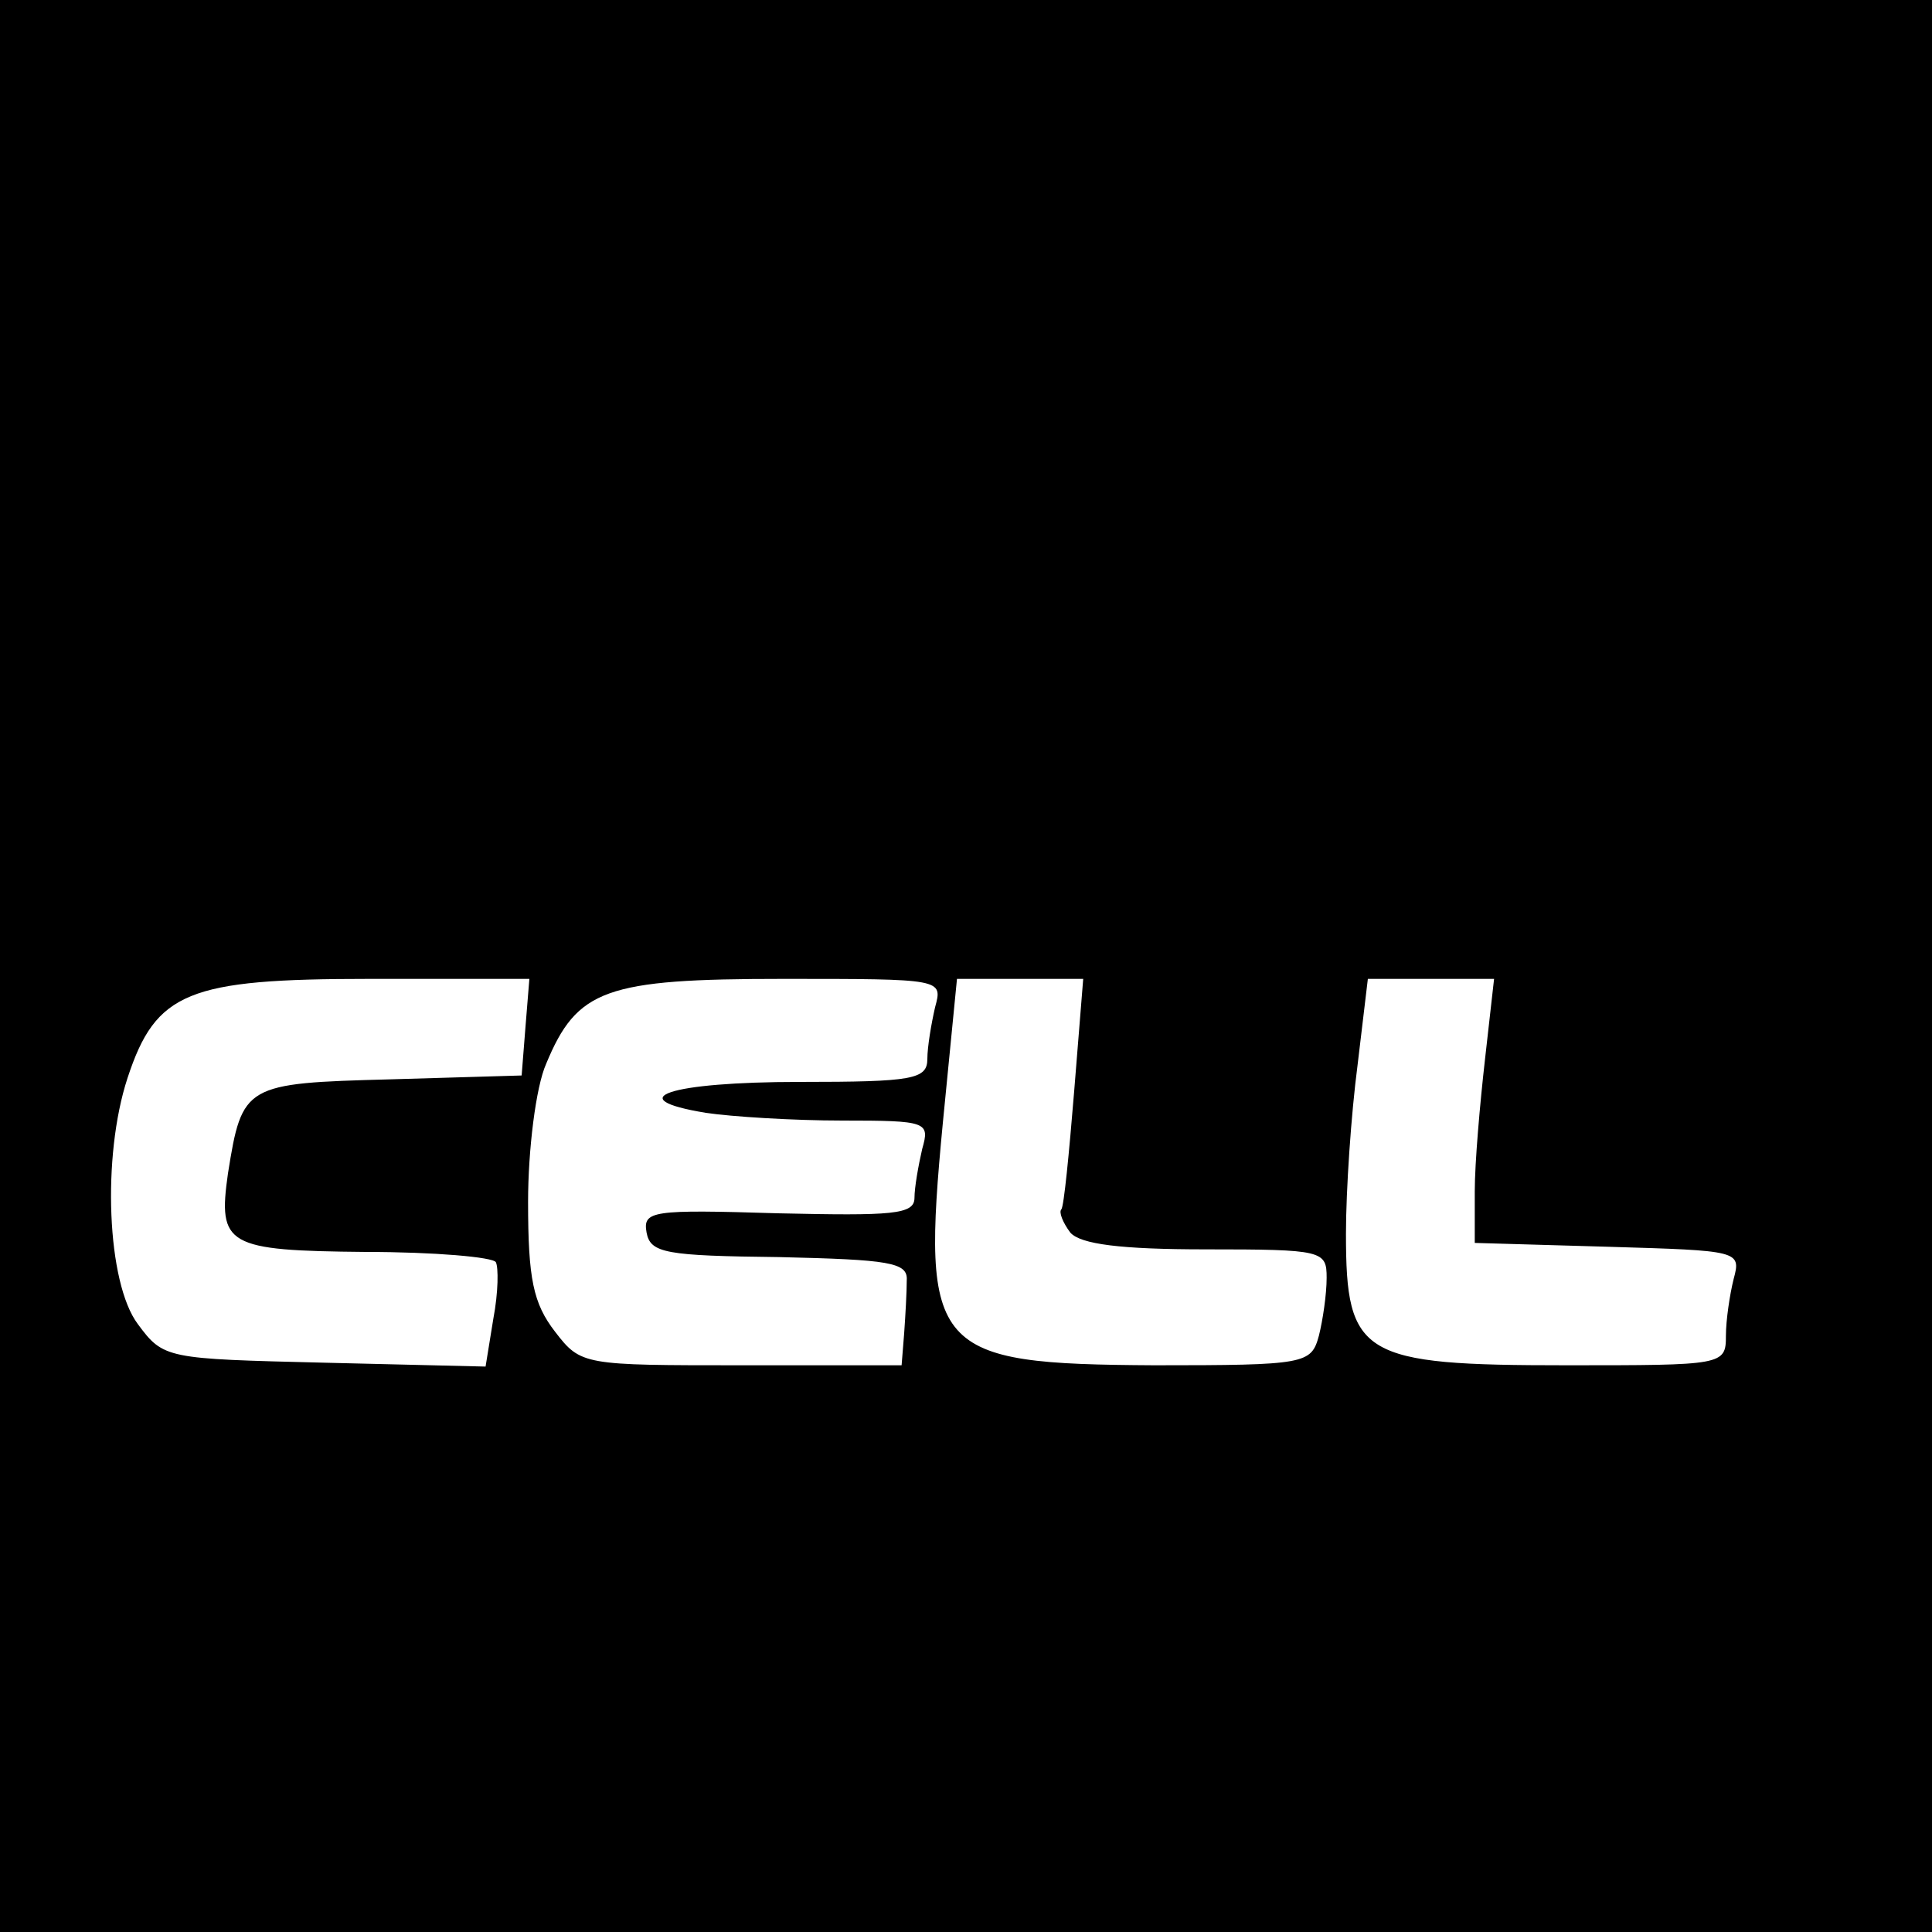
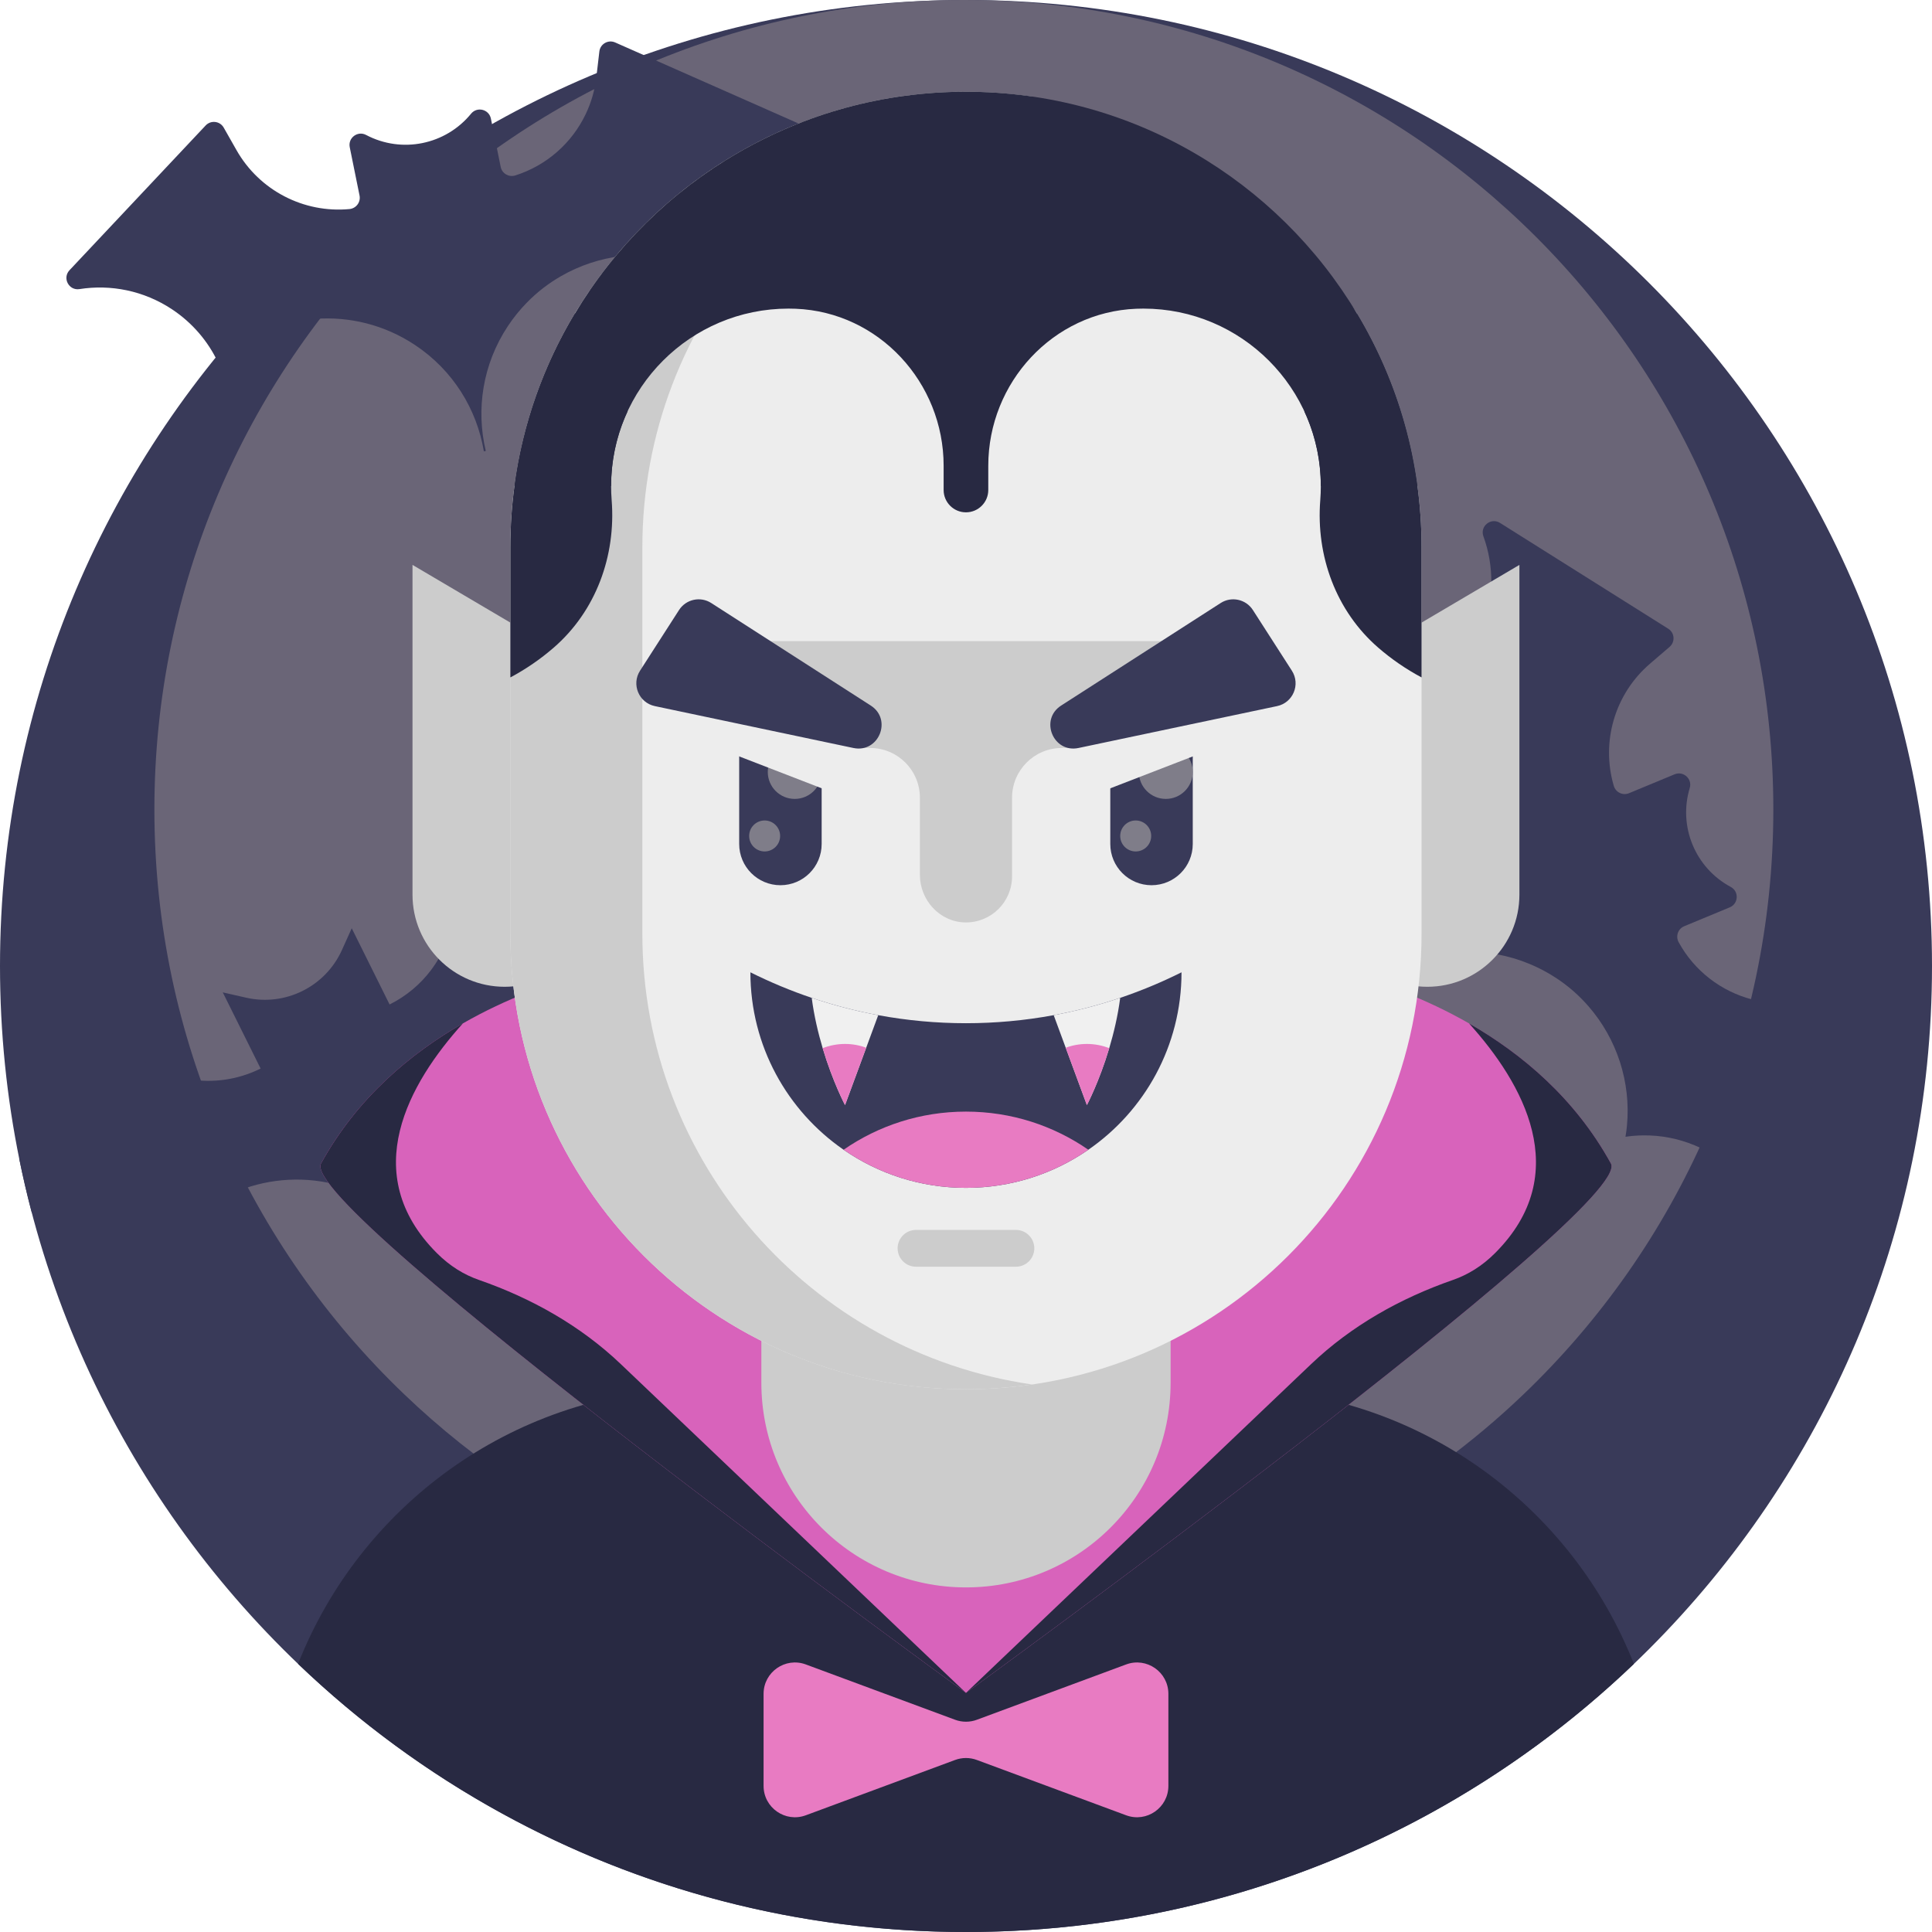
- <svg xmlns="http://www.w3.org/2000/svg" version="1.0" width="150pt" height="150pt" viewBox="0 0 150 150" preserveAspectRatio="xMidYMid meet">
-   <g transform="translate(0,150) scale(0.1,-0.1)" fill="#000000" stroke="none">
-     <path d="M0 750 l0 -750 750 0 750 0 0 750 0 750 -750 0 -750 0 0 -750z m408 -47 l-3 -38 -102 -3 c-113 -3 -115 -4 -126 -73 -8 -56 -1 -60 107 -61 53 0 99 -4 101 -8 2 -4 2 -23 -2 -44 l-6 -37 -125 3 c-123 3 -125 3 -145 30 -24 32 -28 130 -8 191 22 67 47 77 188 77 l124 0 -3 -37z m318 15 c-3 -13 -6 -31 -6 -40 0 -16 -11 -18 -99 -18 -102 0 -140 -13 -73 -24 20 -3 68 -6 106 -6 66 0 68 -1 62 -22 -3 -13 -6 -30 -6 -38 0 -13 -17 -14 -106 -12 -98 3 -105 2 -102 -15 3 -16 15 -18 103 -19 85 -2 100 -4 99 -18 0 -9 -1 -27 -2 -41 l-2 -25 -124 0 c-123 0 -125 0 -145 26 -17 22 -21 41 -21 101 0 40 6 89 14 107 24 58 46 66 184 66 124 0 124 0 118 -22z m108 -65 c-4 -49 -8 -90 -10 -92 -2 -2 1 -10 7 -18 8 -9 39 -13 105 -13 91 0 94 -1 94 -22 0 -13 -3 -33 -6 -45 -6 -22 -10 -23 -128 -23 -172 1 -181 10 -164 188 l11 112 49 0 49 0 -7 -87z m319 25 c-4 -35 -8 -81 -8 -103 l0 -40 104 -3 c101 -3 103 -3 97 -25 -3 -12 -6 -32 -6 -44 0 -23 -2 -23 -124 -23 -159 0 -171 7 -171 102 0 34 4 93 9 131 l8 67 49 0 49 0 -7 -62z" />
+ <svg xmlns="http://www.w3.org/2000/svg" id="Capa_1" x="0" y="0" version="1.1" viewBox="0 0 512 512" style="enable-background:new 0 0 512 512" xml:space="preserve">
+   <circle style="fill:#393a59" cx="256" cy="256" r="256" />
+   <path style="fill:#6a6577" d="M469.953,214.521c0,60.932-25.4,115.928-66.194,154.979c-13.511,12.941-28.719,24.123-45.25,33.193 c-30.584,16.794-65.722,26.346-103.074,26.346c-37.353,0-72.472-9.544-103.057-26.338c-4.93-2.697-9.736-5.586-14.412-8.659 c-11.032-7.223-21.356-15.454-30.847-24.543c-40.794-39.043-66.204-94.047-66.204-154.979c0-118.476,96.044-214.52,214.52-214.52 S469.953,96.045,469.953,214.521z" />
+   <g>
+     <path style="fill:#393a59" d="M186.159,233.576c-11.975,2.226-22.413,10.7-26.582,23.071c-1.526,4.545-2.058,9.185-1.703,13.688 c0.115,1.609,0.355,3.197,0.69,4.765c-0.533-0.063-1.066-0.104-1.599-0.136c-0.46-0.021-0.92-0.042-1.369-0.052 c-11.588-0.303-22.747,4.232-30.845,12.288c-2.675,2.675-5.026,5.726-6.928,9.122c-1.285,2.278-2.382,4.723-3.239,7.293 c-3.877,11.536-2.487,23.573,2.884,33.489l-0.46,0.23c-4.671-10.271-13.406-18.651-24.952-22.528 c-18.422-6.186-38.118,1.076-48.431,16.488c-0.293,0.449-0.585,0.899-0.867,1.358c-3.939-4.618-9.143-8.255-15.308-10.334 c-6.363-2.132-12.915-2.32-19.007-0.888c-1.254-4.733-2.361-9.509-3.344-14.346l20.292-37.71l7.659,7.774 c9.446,9.592,23.97,12.027,36.018,6.029L59.037,262.99l6.165,1.4c10.397,2.382,21.023-2.905,25.412-12.622L93.215,246 l10.031,20.198c8.923-4.441,14.984-12.737,16.739-22.152c0.616-3.302,0.711-6.75,0.199-10.209l-1.567-10.804l4.765,0.742 L186.159,233.576z" />
+     <path style="fill:#393a59" d="M472.886,320.262c-0.629,2.775-4.416,3.193-5.62,0.615c-3.543-7.577-9.82-13.9-18.16-17.353 c-4.432-1.834-9.025-2.681-13.538-2.636c-1.616,0.008-3.216,0.136-4.798,0.371c0.092-0.531,0.168-1.06,0.237-1.592 c0.057-0.456,0.11-0.91,0.153-1.36c1.089-11.544-2.679-22.988-10.172-31.607c-2.476-2.858-5.366-5.402-8.626-7.536 c-2.189-1.44-4.548-2.694-7.058-3.731c-11.247-4.649-23.343-4.074-33.604,0.609l-0.2-0.481 c10.563-3.955,19.516-12.106,24.168-23.356c7.429-17.961,1.525-38.105-13.153-49.44c-0.425-0.327-0.854-0.647-1.295-0.957 c4.873-3.62,8.86-8.562,11.351-14.574c3.448-8.342,3.405-17.252,0.545-25.112c-0.973-2.675,1.997-5.059,4.406-3.544l44.58,28.043 c1.706,1.074,1.886,3.493,0.356,4.807l-5.199,4.466c-9.359,8.034-13.009,20.741-9.585,32.374c0.505,1.717,2.381,2.626,4.034,1.94 l12.074-5.008c2.334-0.969,4.744,1.211,4.016,3.63l-0.002,0.007c-3.075,10.212,1.472,21.174,10.872,26.211l0,0 c2.229,1.192,2.069,4.439-0.265,5.407l-12.071,5.007c-1.657,0.688-2.33,2.662-1.469,4.237c4.169,7.62,11.288,13.059,19.507,15.177 c3.256,0.844,6.688,1.165,10.173,0.897l6.836-0.526c2.009-0.155,3.596,1.68,3.15,3.647l-0.169,0.746L472.886,320.262z" />
+     <path style="fill:#393a59" d="M211.197,32.54c2.603,1.15,2.286,4.947-0.475,5.634c-8.116,2.023-15.527,6.968-20.518,14.49 c-2.65,3.998-4.363,8.342-5.187,12.779c-0.302,1.588-0.485,3.183-0.558,4.78c-0.503-0.192-1.008-0.368-1.517-0.538 c-0.437-0.143-0.872-0.282-1.305-0.411c-11.12-3.285-23.074-1.786-32.972,3.913c-3.28,1.882-6.332,4.229-9.052,7.018 c-1.833,1.872-3.517,3.947-5.018,6.21c-6.722,10.145-8.481,22.127-5.856,33.095l-0.51,0.103 c-1.853-11.125-8.133-21.477-18.279-28.204c-16.199-10.739-37.103-8.813-51.046,3.415c-0.402,0.355-0.799,0.714-1.188,1.087 c-2.616-5.478-6.701-10.339-12.124-13.938c-7.524-4.985-16.277-6.655-24.54-5.358c-2.812,0.441-4.582-2.932-2.632-5.005 l36.082-38.362c1.381-1.469,3.79-1.181,4.786,0.573l3.384,5.96c6.088,10.728,17.857,16.75,29.931,15.623 c1.782-0.166,3.034-1.833,2.679-3.586l-2.597-12.811c-0.502-2.476,2.099-4.423,4.334-3.243l0.007,0.004 c9.431,4.979,21.063,2.622,27.811-5.636l0,0c1.598-1.958,4.753-1.179,5.256,1.299l2.596,12.807 c0.356,1.759,2.165,2.798,3.876,2.256c8.28-2.628,14.984-8.57,18.64-16.23c1.453-3.033,2.428-6.34,2.834-9.812l0.797-6.81 c0.234-2.002,2.34-3.206,4.184-2.392l0.7,0.309L211.197,32.54z" />
+   </g>
+   <path style="fill:#282942" d="M432.995,440.947c-16.123,15.444-34.273,28.787-54,39.612C342.497,500.6,300.565,512,255.99,512 s-86.486-11.389-122.984-31.431c-19.728-10.815-37.878-24.168-54.011-39.623c16.374-41.566,56.195-71.325,103.173-72.997 c1.379-0.063,2.779-0.094,4.18-0.094h139.295c1.4,0,2.8,0.031,4.18,0.094C376.801,369.622,416.622,399.381,432.995,440.947z" />
+   <path style="fill:#d863bb" d="M255.99,448.637c0,0,177.292-128.708,170.921-140.293c-9.517-17.313-23.649-29.124-37.607-37.138 c-23.432-13.446-46.411-16.174-46.411-16.174L201.766,374.811L255.99,448.637z" />
+   <path style="fill:#282942" d="M255.99,448.637c0,0,177.292-128.708,170.921-140.293c-9.517-17.313-23.649-29.124-37.607-37.138 c14.271,15.792,27.977,39.815,6.892,60.89c-3.406,3.406-7.154,5.713-11.146,7.101c-13.939,4.847-26.906,12.126-37.591,22.305 L255.99,448.637z" />
+   <path style="fill:#d863bb" d="M255.99,448.637c0,0-177.292-128.708-170.921-140.293c9.517-17.313,23.649-29.124,37.607-37.138 c23.432-13.446,46.411-16.174,46.411-16.174L255.99,448.637z" />
+   <g>
+     <path style="fill:#ccc" d="M402.659,149.703l-48.834,28.801v58.586c0,13.485,10.932,24.417,24.417,24.417l0,0 c13.485,0,24.417-10.932,24.417-24.417L402.659,149.703L402.659,149.703z" />
+     <path style="fill:#ccc" d="M109.318,149.703l48.834,28.801v58.586c0,13.485-10.932,24.417-24.417,24.417l0,0 c-13.485,0-24.417-10.932-24.417-24.417V149.703z" />
+     <path style="fill:#ccc" d="M310.221,308.199v58.253c0,29.949-24.278,54.227-54.227,54.227l0,0 c-29.949,0-54.227-24.278-54.227-54.227v-58.253H310.221z" />
+   </g>
+   <path style="fill:#ededed" d="M376.728,145.053v102.379c0,33.343-13.511,63.53-35.349,85.368 c-21.87,21.87-52.046,35.37-85.389,35.37c-66.685,0-120.738-54.053-120.738-120.738V145.053c0-5.507,0.366-10.94,1.087-16.248 c2.215-16.52,7.784-31.974,15.997-45.672c21.076-35.234,186.243-35.234,207.308,0c8.213,13.699,13.782,29.153,15.997,45.672 C376.362,134.113,376.728,139.546,376.728,145.053z" />
+   <path style="fill:#ccc" d="M170.231,247.433V145.055c0-60.739,44.86-110.987,103.251-119.463 c-5.712-0.83-11.549-1.277-17.493-1.277c-66.681,0-120.74,54.059-120.74,120.74v102.378c0,66.681,54.059,120.74,120.74,120.74 c5.943,0,11.78-0.448,17.494-1.277C215.091,358.42,170.231,308.172,170.231,247.433z" />
+   <g>
+     <path style="fill:#393a59" d="M316.094,223.664v-23.14c0-6.035-4.892-10.928-10.928-10.928l0,0 c-6.035,0-10.928,4.892-10.928,10.928v23.14c0,6.035,4.892,10.928,10.928,10.928l0,0 C311.202,234.591,316.094,229.699,316.094,223.664z" />
+     <path style="fill:#393a59" d="M195.892,200.523v23.14c0,6.035,4.892,10.928,10.928,10.928l0,0c6.035,0,10.928-4.892,10.928-10.928 v-23.14c0-6.035-4.892-10.928-10.928-10.928l0,0C200.784,189.596,195.892,194.488,195.892,200.523z" />
+   </g>
+   <g>
+     <circle style="fill:#7f7d89" cx="308.955" cy="204.581" r="7.14" />
+     <circle style="fill:#7f7d89" cx="210.61" cy="204.581" r="7.14" />
+     <circle style="fill:#7f7d89" cx="300.972" cy="221.539" r="4.105" />
+     <circle style="fill:#7f7d89" cx="202.637" cy="221.539" r="4.105" />
+   </g>
+   <g>
+     <path style="fill:#282942" d="M161.949,128.805c0,1.261,0.049,2.511,0.147,3.748c1.162,14.771-4.176,29.397-15.378,39.096 c-3.501,3.032-7.346,5.679-11.467,7.876v-34.471c0-22.643,6.228-43.813,17.084-61.921c6.562,7.304,11.41,16.175,13.928,25.987 C163.495,115.106,161.949,121.783,161.949,128.805z" />
+     <path style="fill:#282942" d="M376.728,145.053v34.471c-4.121-2.197-7.965-4.844-11.467-7.876 c-11.2-9.699-16.54-24.325-15.378-39.096c0.097-1.237,0.147-2.487,0.147-3.748c0-7.022-1.546-13.699-4.315-19.686 c2.518-9.812,7.367-18.683,13.928-25.987C370.5,101.24,376.728,122.41,376.728,145.053z" />
+   </g>
+   <g>
+     <rect x="182.185" y="176.161" transform="matrix(-0.9327 -0.3606 0.3606 -0.9327 329.4594 440.9586)" style="fill:#ededed" width="47.364" height="27.167" />
+     <rect x="282.448" y="176.171" transform="matrix(0.9327 -0.3606 0.3606 0.9327 -47.8298 123.1597)" style="fill:#ededed" width="47.364" height="27.167" />
+   </g>
+   <path style="fill:#393a59" d="M313.114,257.672c0,19.498-9.77,36.718-24.691,47.02c-9.216,6.374-20.386,10.104-32.434,10.104 s-23.218-3.73-32.434-10.104c-14.921-10.303-24.691-27.523-24.691-47.02c5.287,2.644,10.721,4.901,16.248,6.771 c5.789,1.954,11.682,3.49,17.627,4.587c7.68,1.421,15.464,2.132,23.249,2.132c7.784,0,15.569-0.711,23.249-2.132 c5.945-1.097,11.839-2.633,17.627-4.587C302.393,262.572,307.827,260.315,313.114,257.672z" />
+   <path style="fill:#e87bc2" d="M288.423,304.692c-9.216,6.374-20.386,10.104-32.434,10.104s-23.218-3.73-32.434-10.104 c9.216-6.374,20.386-10.104,32.434-10.104C268.037,294.588,279.207,298.318,288.423,304.692z" />
+   <path style="fill:#ccc" d="M323.306,169.904H188.673l37.765,28.32h4.165c7.278,0,13.178,5.899,13.178,13.178v20.435 c0,6.725,5.261,12.493,11.984,12.616c6.849,0.125,12.442-5.39,12.442-12.211v-20.84c0-7.278,5.9-13.178,13.178-13.178h4.157 L323.306,169.904z" />
+   <g>
+     <path style="fill:#f0f0f0" d="M296.866,264.443c-0.627,4.807-1.714,9.352-2.905,13.333c-2.675,8.944-5.925,15.078-5.925,15.078 l-5.611-15.193l-3.187-8.631C285.184,267.933,291.077,266.397,296.866,264.443z" />
+     <path style="fill:#f0f0f0" d="M232.741,269.03l-3.187,8.631l-5.611,15.193c0,0-3.25-6.134-5.925-15.078 c-1.191-3.981-2.278-8.526-2.905-13.333C220.902,266.397,226.795,267.933,232.741,269.03z" />
+   </g>
+   <g>
+     <path style="fill:#393a59" d="M169.618,177.742l10.334-16.078c1.844-2.869,5.666-3.701,8.536-1.857l42.28,27.176 c5.771,3.709,2.098,12.656-4.615,11.24l-52.614-11.098C169.308,186.233,167.28,181.381,169.618,177.742z" />
+     <path style="fill:#393a59" d="M342.361,177.742l-10.334-16.078c-1.844-2.869-5.666-3.701-8.536-1.857l-42.28,27.176 c-5.771,3.709-2.098,12.656,4.614,11.24l52.614-11.098C342.671,186.233,344.699,181.381,342.361,177.742z" />
+   </g>
+   <path style="fill:#ccc" d="M269.225,335.694h-26.47c-2.693,0-4.877-2.183-4.877-4.877l0,0c0-2.693,2.183-4.877,4.877-4.877 h26.47c2.693,0,4.877,2.183,4.877,4.877l0,0C274.101,333.512,271.918,335.694,269.225,335.694z" />
+   <g>
+     <path style="fill:#282942" d="M359.643,83.132c-21.065-35.234-59.601-58.817-103.654-58.817 c-44.042,0-82.578,23.583-103.654,58.817c-8.213,13.699-13.782,29.153-15.997,45.672h25.61c0-25.966,21.055-47.02,47.02-47.02 c0.631,0,1.26,0.013,1.885,0.038c22.046,0.87,39.219,19.546,39.219,41.61v6.424c0,3.267,2.649,5.916,5.916,5.916l0,0 c3.267,0,5.916-2.649,5.916-5.916v-6.424c0-22.064,17.173-40.74,39.219-41.61c0.625-0.025,1.254-0.038,1.885-0.038 c25.966,0,47.02,21.055,47.02,47.02h25.61C373.426,112.285,367.856,96.831,359.643,83.132z" />
+     <path style="fill:#282942" d="M255.99,448.637c0,0-177.292-128.708-170.921-140.293c9.517-17.313,23.649-29.124,37.607-37.138 c-14.271,15.792-27.977,39.815-6.892,60.89c3.406,3.406,7.154,5.713,11.146,7.101c13.939,4.847,26.906,12.126,37.591,22.305 L255.99,448.637z" />
+   </g>
+   <g>
+     <path style="fill:#e87bc2" d="M298.436,441.095l-39.554,14.658c-1.863,0.691-3.912,0.691-5.775,0l-39.554-14.658 c-5.427-2.011-11.197,2.004-11.197,7.792v24.39c0,5.788,5.77,9.803,11.197,7.792l39.554-14.658c1.863-0.691,3.912-0.691,5.775,0 l39.554,14.658c5.427,2.011,11.197-2.004,11.197-7.792v-24.39C309.633,443.099,303.864,439.084,298.436,441.095z" />
+     <path style="fill:#e87bc2" d="M293.961,277.776c-2.675,8.944-5.925,15.078-5.925,15.078l-5.611-15.193 c1.745-0.648,3.636-1.003,5.611-1.003C290.126,276.658,292.122,277.055,293.961,277.776z" />
+     <path style="fill:#e87bc2" d="M229.554,277.661l-5.611,15.193c0,0-3.25-6.134-5.925-15.078c1.839-0.721,3.835-1.118,5.925-1.118 C225.917,276.658,227.809,277.013,229.554,277.661z" />
  </g>
</svg>
